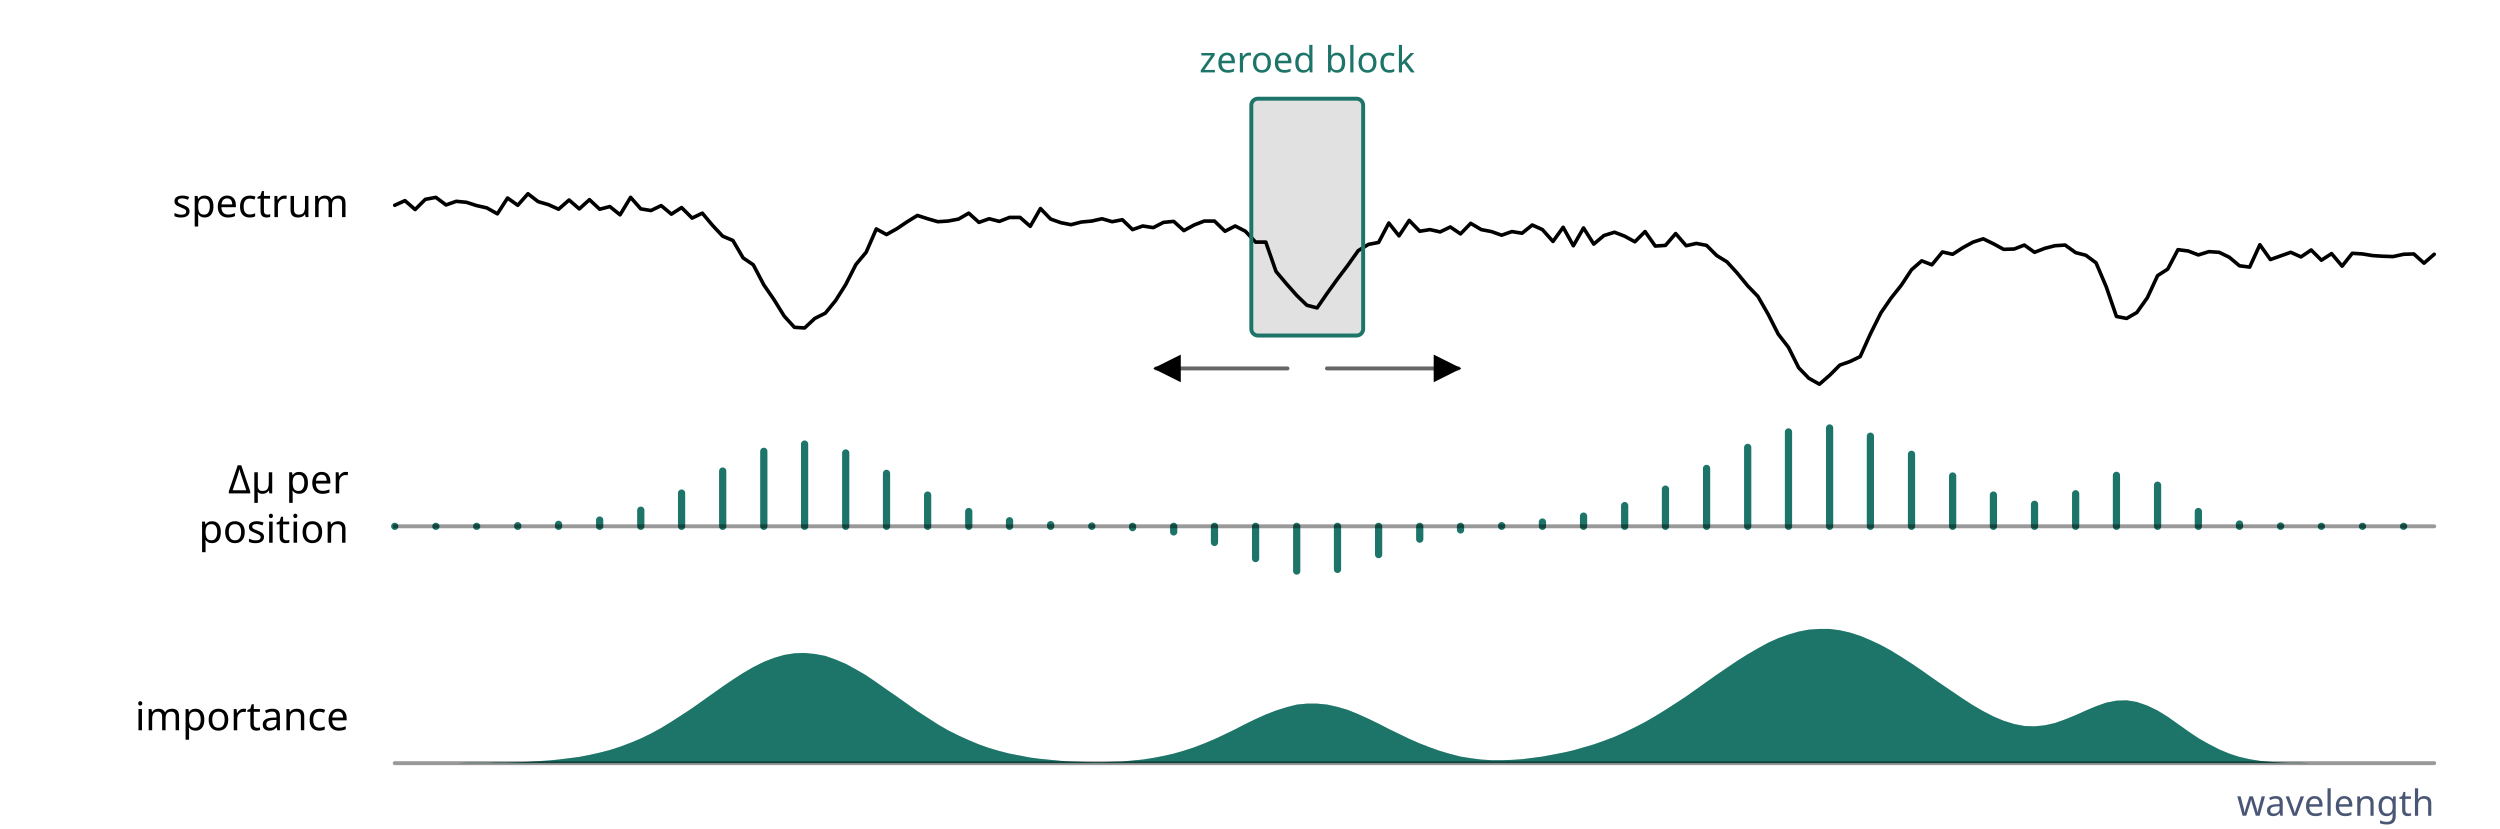
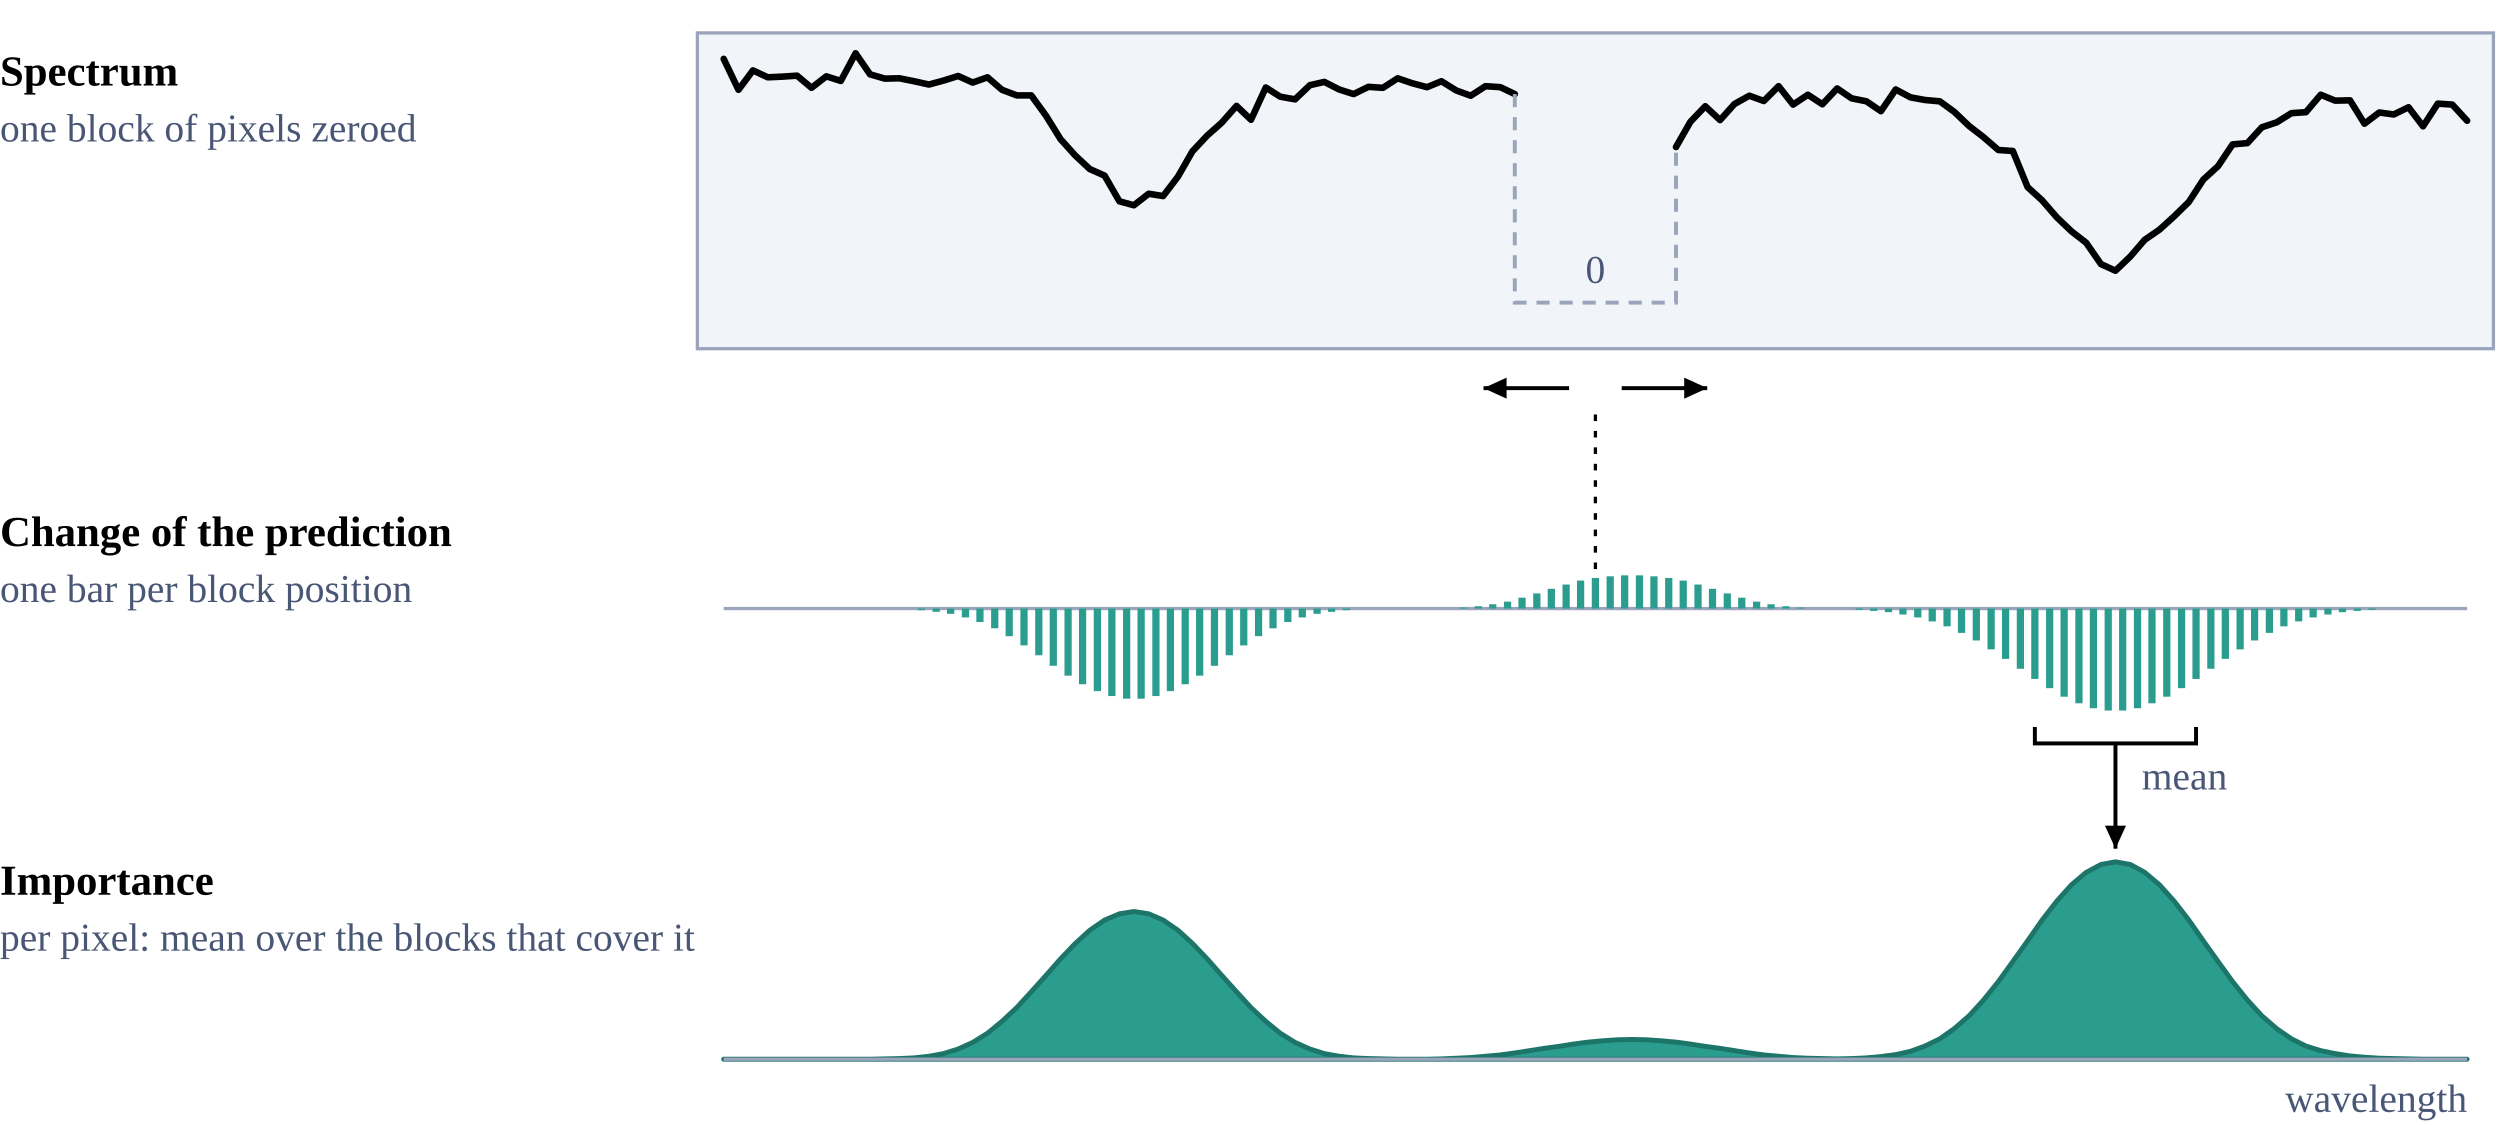
- <svg xmlns="http://www.w3.org/2000/svg" viewBox="0 0 760 252" width="100%" role="img" aria-labelledby="ablation-title" font-family="sans-serif" font-size="13" fill="none" stroke="currentColor" stroke-width="1.2" stroke-linejoin="round" stroke-linecap="round">
-   <defs>
-     <marker id="ablation-arrow" viewBox="0 0 10 10" refX="9" refY="5" markerWidth="7" markerHeight="7" orient="auto-start-reverse">
-       <path d="M0 0 L10 5 L0 10 z" fill="currentColor" stroke="none" />
-     </marker>
-   </defs>
-   <text x="106.0" y="66.0" font-size="12" text-anchor="end" stroke="none" fill="currentColor">spectrum</text>
-   <path d="M120.0 62.4 L123.1 61.0 L126.2 63.7 L129.3 60.6 L132.5 60.0 L135.6 62.3 L138.7 61.2 L141.8 61.5 L144.9 62.5 L148.0 63.2 L151.2 65.0 L154.3 60.2 L157.4 62.4 L160.5 58.9 L163.6 61.3 L166.7 62.2 L169.8 63.6 L173.0 60.8 L176.1 63.5 L179.2 60.7 L182.3 63.6 L185.4 62.8 L188.5 65.3 L191.7 60.0 L194.8 63.5 L197.9 64.0 L201.0 62.5 L204.1 65.1 L207.2 63.1 L210.4 66.3 L213.5 64.8 L216.6 68.5 L219.7 71.8 L222.8 73.1 L225.9 78.4 L229.0 80.5 L232.2 86.6 L235.3 91.1 L238.4 96.1 L241.5 99.5 L244.6 99.7 L247.7 96.8 L250.9 95.2 L254.0 91.4 L257.1 86.5 L260.2 80.4 L263.3 76.7 L266.4 69.6 L269.5 71.3 L272.7 69.5 L275.8 67.4 L278.9 65.5 L282.0 66.5 L285.1 67.4 L288.2 67.2 L291.4 66.6 L294.5 64.8 L297.6 67.6 L300.7 66.5 L303.8 67.3 L306.9 66.1 L310.1 66.1 L313.2 68.8 L316.3 63.4 L319.4 66.6 L322.5 67.7 L325.6 68.3 L328.7 67.5 L331.9 67.2 L335.0 66.5 L338.1 67.4 L341.2 66.8 L344.3 69.8 L347.4 68.7 L350.6 69.2 L353.7 67.6 L356.8 67.3 L359.9 70.1 L363.0 68.4 L366.1 67.2 L369.2 67.2 L372.4 70.3 L375.5 68.7 L378.6 70.3 L381.7 73.6 L384.8 73.6 L387.9 82.5 L391.1 86.3 L394.2 89.8 L397.3 92.8 L400.4 93.6 L403.5 89.1 L406.6 84.8 L409.7 80.7 L412.9 76.2 L416.0 74.3 L419.1 73.7 L422.2 67.8 L425.3 71.7 L428.4 67.0 L431.6 70.3 L434.7 69.8 L437.8 70.5 L440.9 69.0 L444.0 71.1 L447.1 67.9 L450.3 69.8 L453.4 70.4 L456.5 71.5 L459.6 70.4 L462.7 70.9 L465.8 68.4 L468.9 69.8 L472.1 73.4 L475.2 69.1 L478.3 74.7 L481.4 69.3 L484.5 74.2 L487.6 71.6 L490.8 70.6 L493.9 71.8 L497.0 73.5 L500.1 70.4 L503.2 74.8 L506.3 74.6 L509.4 71.0 L512.6 74.7 L515.7 74.0 L518.8 74.6 L521.9 77.7 L525.0 79.6 L528.1 83.0 L531.3 86.9 L534.4 90.1 L537.5 95.5 L540.6 101.6 L543.7 105.6 L546.8 111.8 L549.9 115.0 L553.1 116.8 L556.2 114.1 L559.3 111.0 L562.4 109.9 L565.5 108.4 L568.6 101.5 L571.8 95.1 L574.9 90.6 L578.0 86.7 L581.1 82.0 L584.2 79.3 L587.3 80.5 L590.5 76.6 L593.6 77.3 L596.7 75.3 L599.8 73.6 L602.9 72.6 L606.0 74.1 L609.1 75.8 L612.3 75.7 L615.4 74.5 L618.5 76.7 L621.6 75.5 L624.7 74.7 L627.8 74.5 L631.0 76.8 L634.1 77.6 L637.2 79.9 L640.3 87.2 L643.4 96.2 L646.5 96.8 L649.6 95.0 L652.8 90.5 L655.9 83.8 L659.0 81.8 L662.1 75.9 L665.2 76.3 L668.3 77.5 L671.5 76.5 L674.6 76.7 L677.7 78.2 L680.8 80.8 L683.9 81.2 L687.0 74.4 L690.2 78.9 L693.3 77.8 L696.4 76.7 L699.5 78.1 L702.6 76.0 L705.7 79.1 L708.8 77.1 L712.0 80.9 L715.1 77.0 L718.2 77.2 L721.3 77.7 L724.4 77.9 L727.5 78.0 L730.7 77.3 L733.8 77.2 L736.9 80.0 L740.0 77.3" stroke-width="1.1" />
-   <rect x="380.4" y="30.0" width="34.0" height="72.0" rx="2" fill="currentColor" fill-opacity="0.12" style="stroke: var(--d-teal, #1D7468)" />
-   <text x="397.4" y="22.0" font-size="11" text-anchor="middle" stroke="none" style="fill: var(--d-teal, #1D7468)">zeroed block</text>
-   <line x1="403.4" y1="112.0" x2="443.4" y2="112.0" marker-end="url(#ablation-arrow)" stroke-opacity="0.6" />
-   <line x1="391.4" y1="112.0" x2="351.4" y2="112.0" marker-end="url(#ablation-arrow)" stroke-opacity="0.6" />
-   <text x="106.0" y="150.0" font-size="12" text-anchor="end" stroke="none" fill="currentColor">Δμ per</text>
-   <text x="106.0" y="165.0" font-size="12" text-anchor="end" stroke="none" fill="currentColor">position</text>
-   <line x1="120.0" y1="160.0" x2="120.0" y2="160.0" stroke-width="2.2" style="stroke: var(--d-teal, #1D7468)" />
-   <line x1="132.5" y1="160.0" x2="132.5" y2="160.0" stroke-width="2.2" style="stroke: var(--d-teal, #1D7468)" />
-   <line x1="144.9" y1="160.0" x2="144.9" y2="160.0" stroke-width="2.2" style="stroke: var(--d-teal, #1D7468)" />
-   <line x1="157.4" y1="160.0" x2="157.4" y2="159.8" stroke-width="2.2" style="stroke: var(--d-teal, #1D7468)" />
-   <line x1="169.8" y1="160.0" x2="169.8" y2="159.4" stroke-width="2.2" style="stroke: var(--d-teal, #1D7468)" />
-   <line x1="182.3" y1="160.0" x2="182.3" y2="158.1" stroke-width="2.2" style="stroke: var(--d-teal, #1D7468)" />
-   <line x1="194.8" y1="160.0" x2="194.8" y2="155.1" stroke-width="2.2" style="stroke: var(--d-teal, #1D7468)" />
-   <line x1="207.2" y1="160.0" x2="207.2" y2="149.9" stroke-width="2.2" style="stroke: var(--d-teal, #1D7468)" />
-   <line x1="219.7" y1="160.0" x2="219.7" y2="143.2" stroke-width="2.2" style="stroke: var(--d-teal, #1D7468)" />
-   <line x1="232.2" y1="160.0" x2="232.2" y2="137.2" stroke-width="2.2" style="stroke: var(--d-teal, #1D7468)" />
-   <line x1="244.6" y1="160.0" x2="244.6" y2="135.0" stroke-width="2.2" style="stroke: var(--d-teal, #1D7468)" />
-   <line x1="257.1" y1="160.0" x2="257.1" y2="137.7" stroke-width="2.2" style="stroke: var(--d-teal, #1D7468)" />
-   <line x1="269.5" y1="160.0" x2="269.5" y2="143.9" stroke-width="2.2" style="stroke: var(--d-teal, #1D7468)" />
-   <line x1="282.0" y1="160.0" x2="282.0" y2="150.5" stroke-width="2.2" style="stroke: var(--d-teal, #1D7468)" />
-   <line x1="294.5" y1="160.0" x2="294.5" y2="155.5" stroke-width="2.2" style="stroke: var(--d-teal, #1D7468)" />
-   <line x1="306.9" y1="160.0" x2="306.9" y2="158.3" stroke-width="2.2" style="stroke: var(--d-teal, #1D7468)" />
-   <line x1="319.4" y1="160.0" x2="319.4" y2="159.5" stroke-width="2.2" style="stroke: var(--d-teal, #1D7468)" />
-   <line x1="331.9" y1="160.0" x2="331.9" y2="159.9" stroke-width="2.2" style="stroke: var(--d-teal, #1D7468)" />
-   <line x1="344.3" y1="160.0" x2="344.3" y2="160.4" stroke-width="2.2" style="stroke: var(--d-teal, #1D7468)" />
-   <line x1="356.8" y1="160.0" x2="356.8" y2="161.7" stroke-width="2.2" style="stroke: var(--d-teal, #1D7468)" />
-   <line x1="369.2" y1="160.0" x2="369.2" y2="164.9" stroke-width="2.2" style="stroke: var(--d-teal, #1D7468)" />
-   <line x1="381.7" y1="160.0" x2="381.7" y2="169.8" stroke-width="2.2" style="stroke: var(--d-teal, #1D7468)" />
-   <line x1="394.2" y1="160.0" x2="394.2" y2="173.6" stroke-width="2.2" style="stroke: var(--d-teal, #1D7468)" />
-   <line x1="406.6" y1="160.0" x2="406.6" y2="173.1" stroke-width="2.2" style="stroke: var(--d-teal, #1D7468)" />
-   <line x1="419.1" y1="160.0" x2="419.1" y2="168.6" stroke-width="2.2" style="stroke: var(--d-teal, #1D7468)" />
-   <line x1="431.6" y1="160.0" x2="431.6" y2="163.9" stroke-width="2.2" style="stroke: var(--d-teal, #1D7468)" />
-   <line x1="444.0" y1="160.0" x2="444.0" y2="161.1" stroke-width="2.2" style="stroke: var(--d-teal, #1D7468)" />
-   <line x1="456.5" y1="160.0" x2="456.5" y2="159.8" stroke-width="2.2" style="stroke: var(--d-teal, #1D7468)" />
-   <line x1="468.9" y1="160.0" x2="468.9" y2="158.7" stroke-width="2.2" style="stroke: var(--d-teal, #1D7468)" />
-   <line x1="481.4" y1="160.0" x2="481.4" y2="156.9" stroke-width="2.2" style="stroke: var(--d-teal, #1D7468)" />
-   <line x1="493.9" y1="160.0" x2="493.9" y2="153.7" stroke-width="2.2" style="stroke: var(--d-teal, #1D7468)" />
-   <line x1="506.3" y1="160.0" x2="506.3" y2="148.7" stroke-width="2.2" style="stroke: var(--d-teal, #1D7468)" />
-   <line x1="518.8" y1="160.0" x2="518.8" y2="142.4" stroke-width="2.2" style="stroke: var(--d-teal, #1D7468)" />
-   <line x1="531.3" y1="160.0" x2="531.3" y2="136.0" stroke-width="2.2" style="stroke: var(--d-teal, #1D7468)" />
-   <line x1="543.7" y1="160.0" x2="543.7" y2="131.3" stroke-width="2.2" style="stroke: var(--d-teal, #1D7468)" />
-   <line x1="556.2" y1="160.0" x2="556.2" y2="130.1" stroke-width="2.2" style="stroke: var(--d-teal, #1D7468)" />
-   <line x1="568.6" y1="160.0" x2="568.6" y2="132.6" stroke-width="2.2" style="stroke: var(--d-teal, #1D7468)" />
-   <line x1="581.1" y1="160.0" x2="581.1" y2="138.1" stroke-width="2.2" style="stroke: var(--d-teal, #1D7468)" />
-   <line x1="593.6" y1="160.0" x2="593.6" y2="144.7" stroke-width="2.2" style="stroke: var(--d-teal, #1D7468)" />
-   <line x1="606.0" y1="160.0" x2="606.0" y2="150.5" stroke-width="2.2" style="stroke: var(--d-teal, #1D7468)" />
-   <line x1="618.5" y1="160.0" x2="618.5" y2="153.3" stroke-width="2.2" style="stroke: var(--d-teal, #1D7468)" />
-   <line x1="631.0" y1="160.0" x2="631.0" y2="150.1" stroke-width="2.2" style="stroke: var(--d-teal, #1D7468)" />
-   <line x1="643.4" y1="160.0" x2="643.4" y2="144.5" stroke-width="2.2" style="stroke: var(--d-teal, #1D7468)" />
-   <line x1="655.9" y1="160.0" x2="655.9" y2="147.5" stroke-width="2.2" style="stroke: var(--d-teal, #1D7468)" />
-   <line x1="668.3" y1="160.0" x2="668.3" y2="155.5" stroke-width="2.2" style="stroke: var(--d-teal, #1D7468)" />
-   <line x1="680.8" y1="160.0" x2="680.8" y2="159.3" stroke-width="2.2" style="stroke: var(--d-teal, #1D7468)" />
-   <line x1="693.3" y1="160.0" x2="693.3" y2="159.9" stroke-width="2.2" style="stroke: var(--d-teal, #1D7468)" />
-   <line x1="705.7" y1="160.0" x2="705.7" y2="160.0" stroke-width="2.2" style="stroke: var(--d-teal, #1D7468)" />
-   <line x1="718.2" y1="160.0" x2="718.2" y2="160.0" stroke-width="2.2" style="stroke: var(--d-teal, #1D7468)" />
-   <line x1="730.7" y1="160.0" x2="730.7" y2="160.0" stroke-width="2.2" style="stroke: var(--d-teal, #1D7468)" />
-   <line x1="120.0" y1="160.0" x2="740.0" y2="160.0" stroke-opacity="0.4" />
-   <text x="106.0" y="222.0" font-size="12" text-anchor="end" stroke="none" fill="currentColor">importance</text>
-   <path d="M120.0 232.0 L123.1 232.0 L126.2 232.0 L129.3 232.0 L132.5 232.0 L135.6 232.0 L138.7 232.0 L141.8 231.9 L144.9 231.9 L148.0 231.9 L151.2 231.8 L154.3 231.8 L157.4 231.7 L160.5 231.6 L163.6 231.4 L166.7 231.2 L169.8 230.9 L173.0 230.5 L176.1 230.1 L179.2 229.5 L182.3 228.8 L185.4 228.0 L188.5 227.0 L191.7 225.8 L194.8 224.5 L197.9 223.0 L201.0 221.3 L204.1 219.4 L207.2 217.4 L210.4 215.3 L213.5 213.1 L216.6 210.9 L219.7 208.7 L222.8 206.6 L225.9 204.6 L229.0 202.8 L232.2 201.2 L235.3 200.0 L238.4 199.1 L241.5 198.6 L244.6 198.5 L247.7 198.8 L250.9 199.4 L254.0 200.5 L257.1 201.8 L260.2 203.5 L263.3 205.3 L266.4 207.4 L269.5 209.6 L272.7 211.8 L275.8 214.0 L278.9 216.2 L282.0 218.2 L285.1 220.2 L288.2 222.0 L291.4 223.6 L294.5 225.0 L297.6 226.3 L300.7 227.4 L303.8 228.3 L306.9 229.1 L310.1 229.7 L313.2 230.3 L316.3 230.7 L319.4 231.0 L322.5 231.3 L325.6 231.5 L328.7 231.6 L331.9 231.7 L335.0 231.7 L338.1 231.6 L341.2 231.5 L344.3 231.2 L347.4 230.9 L350.6 230.4 L353.7 229.8 L356.8 229.1 L359.9 228.2 L363.0 227.2 L366.1 226.0 L369.2 224.7 L372.4 223.2 L375.5 221.7 L378.6 220.1 L381.7 218.6 L384.8 217.2 L387.9 216.0 L391.1 215.0 L394.2 214.2 L397.3 213.9 L400.4 213.9 L403.5 214.2 L406.6 214.9 L409.7 215.8 L412.9 217.1 L416.0 218.5 L419.1 220.0 L422.2 221.6 L425.3 223.1 L428.4 224.6 L431.6 226.0 L434.7 227.2 L437.8 228.3 L440.9 229.2 L444.0 230.0 L447.1 230.5 L450.3 230.9 L453.4 231.1 L456.5 231.1 L459.6 231.0 L462.7 230.8 L465.8 230.4 L468.9 230.0 L472.1 229.4 L475.2 228.8 L478.3 228.1 L481.4 227.2 L484.5 226.3 L487.6 225.2 L490.8 224.0 L493.9 222.6 L497.0 221.1 L500.1 219.5 L503.2 217.7 L506.3 215.8 L509.4 213.8 L512.6 211.7 L515.7 209.5 L518.8 207.3 L521.9 205.1 L525.0 203.0 L528.1 200.9 L531.3 198.9 L534.4 197.1 L537.5 195.4 L540.6 194.0 L543.7 192.9 L546.8 192.0 L549.9 191.4 L553.1 191.2 L556.2 191.2 L559.3 191.6 L562.4 192.3 L565.5 193.3 L568.6 194.6 L571.8 196.1 L574.9 197.8 L578.0 199.7 L581.1 201.7 L584.2 203.8 L587.3 206.0 L590.5 208.2 L593.6 210.3 L596.7 212.4 L599.8 214.4 L602.9 216.2 L606.0 217.8 L609.1 219.1 L612.3 220.1 L615.4 220.7 L618.5 220.8 L621.6 220.5 L624.7 219.8 L627.8 218.7 L631.0 217.4 L634.1 216.0 L637.2 214.7 L640.3 213.6 L643.4 213.0 L646.5 212.9 L649.6 213.4 L652.8 214.5 L655.9 216.0 L659.0 217.9 L662.1 220.1 L665.2 222.3 L668.3 224.4 L671.5 226.2 L674.6 227.8 L677.7 229.1 L680.8 230.1 L683.9 230.8 L687.0 231.3 L690.2 231.6 L693.3 231.8 L696.4 231.9 L699.5 231.9 L702.6 232.0 L705.7 232.0 L708.8 232.0 L712.0 232.0 L715.1 232.0 L718.2 232.0 L721.3 232.0 L724.4 232.0 L727.5 232.0 L730.7 232.0 L733.8 232.0 L736.9 232.0 L740.0 232.0 L740.0 232 L120.0 232 Z" stroke-opacity="0" style="fill: var(--d-teal, #1D7468)" />
-   <path d="M120.0 232.0 L123.1 232.0 L126.2 232.0 L129.3 232.0 L132.5 232.0 L135.6 232.0 L138.7 232.0 L141.8 231.9 L144.9 231.9 L148.0 231.9 L151.2 231.8 L154.3 231.8 L157.4 231.7 L160.5 231.6 L163.6 231.4 L166.7 231.2 L169.8 230.9 L173.0 230.5 L176.1 230.1 L179.2 229.5 L182.3 228.8 L185.4 228.0 L188.5 227.0 L191.7 225.8 L194.8 224.5 L197.9 223.0 L201.0 221.3 L204.1 219.4 L207.2 217.4 L210.4 215.3 L213.5 213.1 L216.6 210.9 L219.7 208.7 L222.8 206.6 L225.9 204.6 L229.0 202.8 L232.2 201.2 L235.3 200.0 L238.4 199.1 L241.5 198.6 L244.6 198.5 L247.7 198.8 L250.9 199.4 L254.0 200.5 L257.1 201.8 L260.2 203.5 L263.3 205.3 L266.4 207.4 L269.5 209.6 L272.7 211.8 L275.8 214.0 L278.9 216.2 L282.0 218.2 L285.1 220.2 L288.2 222.0 L291.4 223.6 L294.5 225.0 L297.6 226.3 L300.7 227.4 L303.8 228.3 L306.9 229.1 L310.1 229.7 L313.2 230.3 L316.3 230.7 L319.4 231.0 L322.5 231.3 L325.6 231.5 L328.7 231.6 L331.9 231.7 L335.0 231.7 L338.1 231.6 L341.2 231.5 L344.3 231.2 L347.4 230.9 L350.6 230.4 L353.7 229.8 L356.8 229.1 L359.9 228.2 L363.0 227.2 L366.1 226.0 L369.2 224.7 L372.4 223.2 L375.5 221.7 L378.6 220.1 L381.7 218.6 L384.8 217.2 L387.9 216.0 L391.1 215.0 L394.2 214.2 L397.3 213.9 L400.4 213.9 L403.5 214.2 L406.6 214.9 L409.7 215.8 L412.9 217.1 L416.0 218.5 L419.1 220.0 L422.2 221.6 L425.3 223.1 L428.4 224.6 L431.6 226.0 L434.7 227.2 L437.8 228.3 L440.9 229.2 L444.0 230.0 L447.1 230.5 L450.3 230.9 L453.4 231.1 L456.5 231.1 L459.6 231.0 L462.7 230.8 L465.8 230.4 L468.9 230.0 L472.1 229.4 L475.2 228.8 L478.3 228.1 L481.4 227.2 L484.5 226.3 L487.6 225.2 L490.8 224.0 L493.9 222.6 L497.0 221.1 L500.1 219.5 L503.2 217.7 L506.3 215.8 L509.4 213.8 L512.6 211.7 L515.7 209.5 L518.8 207.3 L521.9 205.1 L525.0 203.0 L528.1 200.9 L531.3 198.9 L534.4 197.1 L537.5 195.4 L540.6 194.0 L543.7 192.9 L546.8 192.0 L549.9 191.4 L553.1 191.2 L556.2 191.2 L559.3 191.6 L562.4 192.3 L565.5 193.3 L568.6 194.6 L571.8 196.1 L574.9 197.8 L578.0 199.7 L581.1 201.7 L584.2 203.8 L587.3 206.0 L590.5 208.2 L593.6 210.3 L596.7 212.4 L599.8 214.4 L602.9 216.2 L606.0 217.8 L609.1 219.1 L612.3 220.1 L615.4 220.7 L618.5 220.8 L621.6 220.5 L624.7 219.8 L627.8 218.7 L631.0 217.4 L634.1 216.0 L637.2 214.7 L640.3 213.6 L643.4 213.0 L646.5 212.9 L649.6 213.4 L652.8 214.5 L655.9 216.0 L659.0 217.9 L662.1 220.1 L665.2 222.3 L668.3 224.4 L671.5 226.2 L674.6 227.8 L677.7 229.1 L680.8 230.1 L683.9 230.8 L687.0 231.3 L690.2 231.6 L693.3 231.8 L696.4 231.9 L699.5 231.9 L702.6 232.0 L705.7 232.0 L708.8 232.0 L712.0 232.0 L715.1 232.0 L718.2 232.0 L721.3 232.0 L724.4 232.0 L727.5 232.0 L730.7 232.0 L733.8 232.0 L736.9 232.0 L740.0 232.0 L740.0 232 L120.0 232 Z" style="fill: var(--d-teal, #1D7468); fill-opacity: 0.25; stroke: none" />
-   <line x1="120.0" y1="232.0" x2="740.0" y2="232.0" stroke-opacity="0.4" />
-   <text x="740.0" y="248.0" font-size="11" text-anchor="end" stroke="none" style="fill: var(--d-muted, #4A5675)">wavelength</text>
+ <svg xmlns="http://www.w3.org/2000/svg" class="dfig" viewBox="0 0 760 342" width="760" height="342" role="img" aria-labelledby="ablation-title">
+   <style>
+ .dfig text { font-family: var(--d-sans, "Hanken Grotesk", "Helvetica Neue", Helvetica, sans-serif); fill: currentColor; stroke: none; }
+ .dfig .h { font-weight: 700; font-size: 13px; }
+ .dfig .t { font-size: 12px; fill: var(--d-muted, #4A5675); }
+ .dfig .math { font-family: var(--d-math, "KaTeX_Math", "Times New Roman", serif); font-style: italic; font-size: 14px; }
+ .dfig .in { fill: var(--d-surface, #F1F4F9); stroke: var(--d-axis, #9AA5BC); stroke-width: 1; }
+ .dfig .spec { fill: none; stroke: currentColor; stroke-width: 2; stroke-linejoin: round; stroke-linecap: round; }
+ .dfig .gone { fill: none; stroke: var(--d-axis, #9AA5BC); stroke-width: 1.2; stroke-dasharray: 4 3; }
+ .dfig .axis { fill: none; stroke: var(--d-axis, #9AA5BC); stroke-width: 1; }
+ .dfig .bar { fill: var(--d-teal-fill, #2A9D8F); stroke: none; }
+ .dfig .area { fill: var(--d-teal-fill, #2A9D8F); stroke: var(--d-teal, #1D7468); stroke-width: 1.5; stroke-linejoin: round; }
+ .dfig .arrow { fill: none; stroke: currentColor; stroke-width: 1.2; }
+ .dfig .tip { fill: currentColor; }
+ .dfig .guide { fill: none; stroke: currentColor; stroke-width: 1; stroke-dasharray: 2 3; }
+ </style>
+   <text class="h" x="0" y="26">Spectrum</text>
+   <text class="t" x="0" y="43">one block of pixels zeroed</text>
+   <text class="h" x="0" y="166">Change of the prediction</text>
+   <text class="t" x="0" y="183">one bar per block position</text>
+   <text class="h" x="0" y="272">Importance</text>
+   <text class="t" x="0" y="289">per pixel: mean over the blocks that cover it</text>
+   <rect class="in" x="212" y="10" width="546" height="96" />
+   <path class="spec" d="M220.0 17.9L224.5 27.3L228.9 21.4L233.4 23.5L237.8 23.3L242.3 23.0L246.7 26.7L251.2 23.2L255.6 24.6L260.1 16.2L264.5 22.6L269.0 23.9L273.4 23.8L277.9 24.7L282.4 25.7L286.8 24.5L291.3 23.1L295.7 25.1L300.2 23.5L304.6 27.3L309.1 29.0L313.5 29.0L318.0 35.2L322.4 42.3L326.9 47.3L331.3 51.4L335.8 53.4L340.3 61.2L344.7 62.4L349.2 58.9L353.6 59.6L358.1 53.7L362.5 46.0L367.0 41.2L371.4 37.3L375.9 32.2L380.3 36.4L384.8 26.6L389.2 29.4L393.7 30.2L398.2 25.9L402.6 24.9L407.1 27.2L411.5 28.6L416.0 26.4L420.4 26.7L424.9 23.8L429.3 25.3L433.8 26.5L438.2 24.7L442.7 27.5L447.1 29.1L451.6 26.2L456.1 26.5L460.5 28.6" />
+   <path class="spec" d="M509.5 44.7L513.9 37.0L518.4 32.3L522.9 36.5L527.3 31.6L531.8 29.1L536.2 30.7L540.7 26.2L545.1 31.8L549.6 28.8L554.0 31.7L558.5 26.9L562.9 29.9L567.4 30.8L571.8 33.8L576.3 27.2L580.8 29.6L585.2 30.4L589.7 30.8L594.1 34.0L598.6 38.3L603.0 41.7L607.5 45.6L611.9 45.9L616.4 56.9L620.8 60.9L625.3 66.1L629.7 70.3L634.2 73.8L638.7 80.3L643.1 82.3L647.6 78.0L652.0 72.9L656.5 69.8L660.9 65.8L665.4 61.4L669.8 54.6L674.3 50.5L678.7 43.9L683.2 43.5L687.6 38.7L692.1 37.2L696.6 34.4L701.0 34.1L705.5 28.8L709.9 30.6L714.4 30.5L718.8 37.6L723.3 34.2L727.7 34.8L732.2 32.6L736.6 38.4L741.1 31.5L745.5 31.8L750.0 36.7" />
+   <path class="gone" d="M460.5 28.6V92.0H509.5V44.7" />
+   <text class="t" x="485.0" y="86.0" text-anchor="middle">0</text>
+   <path class="arrow" d="M477.0 118H451.0M493.0 118H519.0" />
+   <path class="tip" d="M451.0 118.0L458.0 121.2L458.0 114.8Z" />
+   <path class="tip" d="M519.0 118.0L512.0 121.2L512.0 114.8Z" />
+   <path class="axis" d="M220 185.0H750" />
+   <rect class="bar" x="279.0" y="185.0" width="2.2" height="0.5" />
+   <rect class="bar" x="283.5" y="185.0" width="2.2" height="1.0" />
+   <rect class="bar" x="287.9" y="185.0" width="2.2" height="1.6" />
+   <rect class="bar" x="292.4" y="185.0" width="2.2" height="2.7" />
+   <rect class="bar" x="296.8" y="185.0" width="2.2" height="4.1" />
+   <rect class="bar" x="301.3" y="185.0" width="2.2" height="6.0" />
+   <rect class="bar" x="305.7" y="185.0" width="2.2" height="8.4" />
+   <rect class="bar" x="310.2" y="185.0" width="2.2" height="11.2" />
+   <rect class="bar" x="314.7" y="185.0" width="2.2" height="14.2" />
+   <rect class="bar" x="319.1" y="185.0" width="2.2" height="17.4" />
+   <rect class="bar" x="323.6" y="185.0" width="2.2" height="20.4" />
+   <rect class="bar" x="328.0" y="185.0" width="2.2" height="23.0" />
+   <rect class="bar" x="332.5" y="185.0" width="2.2" height="25.1" />
+   <rect class="bar" x="336.9" y="185.0" width="2.2" height="26.6" />
+   <rect class="bar" x="341.4" y="185.0" width="2.2" height="27.4" />
+   <rect class="bar" x="345.8" y="185.0" width="2.2" height="27.4" />
+   <rect class="bar" x="350.3" y="185.0" width="2.2" height="26.6" />
+   <rect class="bar" x="354.7" y="185.0" width="2.2" height="25.1" />
+   <rect class="bar" x="359.2" y="185.0" width="2.2" height="23.0" />
+   <rect class="bar" x="363.6" y="185.0" width="2.2" height="20.4" />
+   <rect class="bar" x="368.1" y="185.0" width="2.2" height="17.4" />
+   <rect class="bar" x="372.6" y="185.0" width="2.2" height="14.2" />
+   <rect class="bar" x="377.0" y="185.0" width="2.2" height="11.2" />
+   <rect class="bar" x="381.5" y="185.0" width="2.2" height="8.4" />
+   <rect class="bar" x="385.9" y="185.0" width="2.2" height="6.0" />
+   <rect class="bar" x="390.4" y="185.0" width="2.2" height="4.1" />
+   <rect class="bar" x="394.8" y="185.0" width="2.2" height="2.7" />
+   <rect class="bar" x="399.3" y="185.0" width="2.2" height="1.6" />
+   <rect class="bar" x="403.7" y="185.0" width="2.2" height="1.0" />
+   <rect class="bar" x="408.2" y="185.0" width="2.2" height="0.5" />
+   <rect class="bar" x="443.8" y="184.7" width="2.2" height="0.3" />
+   <rect class="bar" x="448.3" y="184.3" width="2.2" height="0.7" />
+   <rect class="bar" x="452.7" y="183.7" width="2.2" height="1.3" />
+   <rect class="bar" x="457.2" y="182.9" width="2.2" height="2.1" />
+   <rect class="bar" x="461.6" y="181.7" width="2.2" height="3.3" />
+   <rect class="bar" x="466.1" y="180.4" width="2.2" height="4.6" />
+   <rect class="bar" x="470.5" y="179.0" width="2.2" height="6.0" />
+   <rect class="bar" x="475.0" y="177.7" width="2.2" height="7.3" />
+   <rect class="bar" x="479.4" y="176.5" width="2.2" height="8.5" />
+   <rect class="bar" x="483.9" y="175.7" width="2.2" height="9.3" />
+   <rect class="bar" x="488.4" y="175.2" width="2.2" height="9.8" />
+   <rect class="bar" x="492.8" y="174.9" width="2.2" height="10.1" />
+   <rect class="bar" x="497.3" y="174.9" width="2.2" height="10.1" />
+   <rect class="bar" x="501.7" y="175.2" width="2.2" height="9.8" />
+   <rect class="bar" x="506.2" y="175.7" width="2.2" height="9.3" />
+   <rect class="bar" x="510.6" y="176.5" width="2.2" height="8.5" />
+   <rect class="bar" x="515.1" y="177.7" width="2.2" height="7.3" />
+   <rect class="bar" x="519.5" y="179.0" width="2.2" height="6.0" />
+   <rect class="bar" x="524.0" y="180.4" width="2.2" height="4.6" />
+   <rect class="bar" x="528.4" y="181.7" width="2.2" height="3.3" />
+   <rect class="bar" x="532.9" y="182.9" width="2.2" height="2.1" />
+   <rect class="bar" x="537.3" y="183.7" width="2.2" height="1.3" />
+   <rect class="bar" x="541.8" y="184.3" width="2.2" height="0.7" />
+   <rect class="bar" x="546.3" y="184.7" width="2.2" height="0.3" />
+   <rect class="bar" x="564.1" y="185.0" width="2.2" height="0.4" />
+   <rect class="bar" x="568.5" y="185.0" width="2.2" height="0.7" />
+   <rect class="bar" x="573.0" y="185.0" width="2.2" height="1.1" />
+   <rect class="bar" x="577.4" y="185.0" width="2.2" height="1.8" />
+   <rect class="bar" x="581.9" y="185.0" width="2.2" height="2.7" />
+   <rect class="bar" x="586.3" y="185.0" width="2.2" height="3.9" />
+   <rect class="bar" x="590.8" y="185.0" width="2.2" height="5.4" />
+   <rect class="bar" x="595.2" y="185.0" width="2.2" height="7.4" />
+   <rect class="bar" x="599.7" y="185.0" width="2.2" height="9.7" />
+   <rect class="bar" x="604.2" y="185.0" width="2.2" height="12.4" />
+   <rect class="bar" x="608.6" y="185.0" width="2.2" height="15.3" />
+   <rect class="bar" x="613.1" y="185.0" width="2.2" height="18.3" />
+   <rect class="bar" x="617.5" y="185.0" width="2.2" height="21.4" />
+   <rect class="bar" x="622.0" y="185.0" width="2.2" height="24.2" />
+   <rect class="bar" x="626.4" y="185.0" width="2.2" height="26.8" />
+   <rect class="bar" x="630.9" y="185.0" width="2.2" height="28.8" />
+   <rect class="bar" x="635.3" y="185.0" width="2.2" height="30.3" />
+   <rect class="bar" x="639.8" y="185.0" width="2.2" height="31.0" />
+   <rect class="bar" x="644.2" y="185.0" width="2.2" height="31.0" />
+   <rect class="bar" x="648.7" y="185.0" width="2.2" height="30.3" />
+   <rect class="bar" x="653.1" y="185.0" width="2.2" height="28.8" />
+   <rect class="bar" x="657.6" y="185.0" width="2.2" height="26.8" />
+   <rect class="bar" x="662.1" y="185.0" width="2.2" height="24.2" />
+   <rect class="bar" x="666.5" y="185.0" width="2.2" height="21.4" />
+   <rect class="bar" x="671.0" y="185.0" width="2.2" height="18.3" />
+   <rect class="bar" x="675.4" y="185.0" width="2.2" height="15.3" />
+   <rect class="bar" x="679.9" y="185.0" width="2.2" height="12.4" />
+   <rect class="bar" x="684.3" y="185.0" width="2.2" height="9.7" />
+   <rect class="bar" x="688.8" y="185.0" width="2.2" height="7.4" />
+   <rect class="bar" x="693.2" y="185.0" width="2.2" height="5.4" />
+   <rect class="bar" x="697.7" y="185.0" width="2.2" height="3.9" />
+   <rect class="bar" x="702.1" y="185.0" width="2.2" height="2.7" />
+   <rect class="bar" x="706.6" y="185.0" width="2.2" height="1.8" />
+   <rect class="bar" x="711.0" y="185.0" width="2.2" height="1.1" />
+   <rect class="bar" x="715.5" y="185.0" width="2.2" height="0.7" />
+   <rect class="bar" x="720.0" y="185.0" width="2.2" height="0.4" />
+   <path class="guide" d="M485.0 126.0V173.7" />
+   <path class="arrow" d="M618.6 221V226H667.6V221" />
+   <path class="area" d="M220.0 322.0L224.5 322.0L228.9 322.0L233.4 322.0L237.8 322.0L242.3 322.0L246.7 322.0L251.2 322.0L255.6 322.0L260.1 322.0L264.5 322.0L269.0 321.9L273.4 321.8L277.9 321.6L282.4 321.1L286.8 320.3L291.3 318.9L295.7 316.9L300.2 314.1L304.6 310.5L309.1 306.3L313.5 301.5L318.0 296.5L322.4 291.5L326.9 286.8L331.3 282.8L335.8 279.7L340.3 277.8L344.7 277.1L349.2 277.8L353.6 279.7L358.1 282.8L362.5 286.8L367.0 291.5L371.4 296.5L375.9 301.5L380.3 306.3L384.8 310.5L389.2 314.1L393.7 316.9L398.2 318.9L402.6 320.3L407.1 321.1L411.5 321.6L416.0 321.8L420.4 321.9L424.9 322.0L429.3 322.0L433.8 322.0L438.2 321.9L442.7 321.7L447.1 321.5L451.6 321.1L456.1 320.7L460.5 320.1L465.0 319.4L469.4 318.7L473.9 318.1L478.3 317.4L482.8 316.8L487.2 316.4L491.7 316.1L496.1 316.0L500.6 316.1L505.0 316.4L509.5 316.8L513.9 317.4L518.4 318.1L522.9 318.7L527.3 319.4L531.8 320.1L536.2 320.7L540.7 321.1L545.1 321.5L549.6 321.7L554.0 321.8L558.5 321.9L562.9 321.8L567.4 321.6L571.8 321.2L576.3 320.6L580.8 319.6L585.2 318.0L589.7 315.8L594.1 312.7L598.6 308.8L603.0 304.0L607.5 298.4L611.9 292.3L616.4 286.0L620.8 279.7L625.3 273.9L629.7 269.0L634.2 265.2L638.7 262.8L643.1 262.0L647.6 262.8L652.0 265.2L656.5 269.0L660.9 273.9L665.4 279.7L669.8 286.0L674.3 292.3L678.7 298.4L683.2 304.0L687.6 308.8L692.1 312.7L696.6 315.8L701.0 318.0L705.5 319.4L709.9 320.3L714.4 321.0L718.8 321.4L723.3 321.7L727.7 321.8L732.2 321.9L736.6 322.0L741.1 322.0L745.5 322.0L750.0 322.0L750 322L220 322Z" />
+   <path class="axis" d="M220 322H750" />
+   <path class="arrow" d="M643.1 226V258.0" />
+   <path class="tip" d="M643.1 258.0L639.9 251.0L646.3 251.0Z" />
+   <text class="t" x="750" y="338" text-anchor="end">wavelength</text>
+   <text class="t" x="651.1" y="240">mean</text>
</svg>
